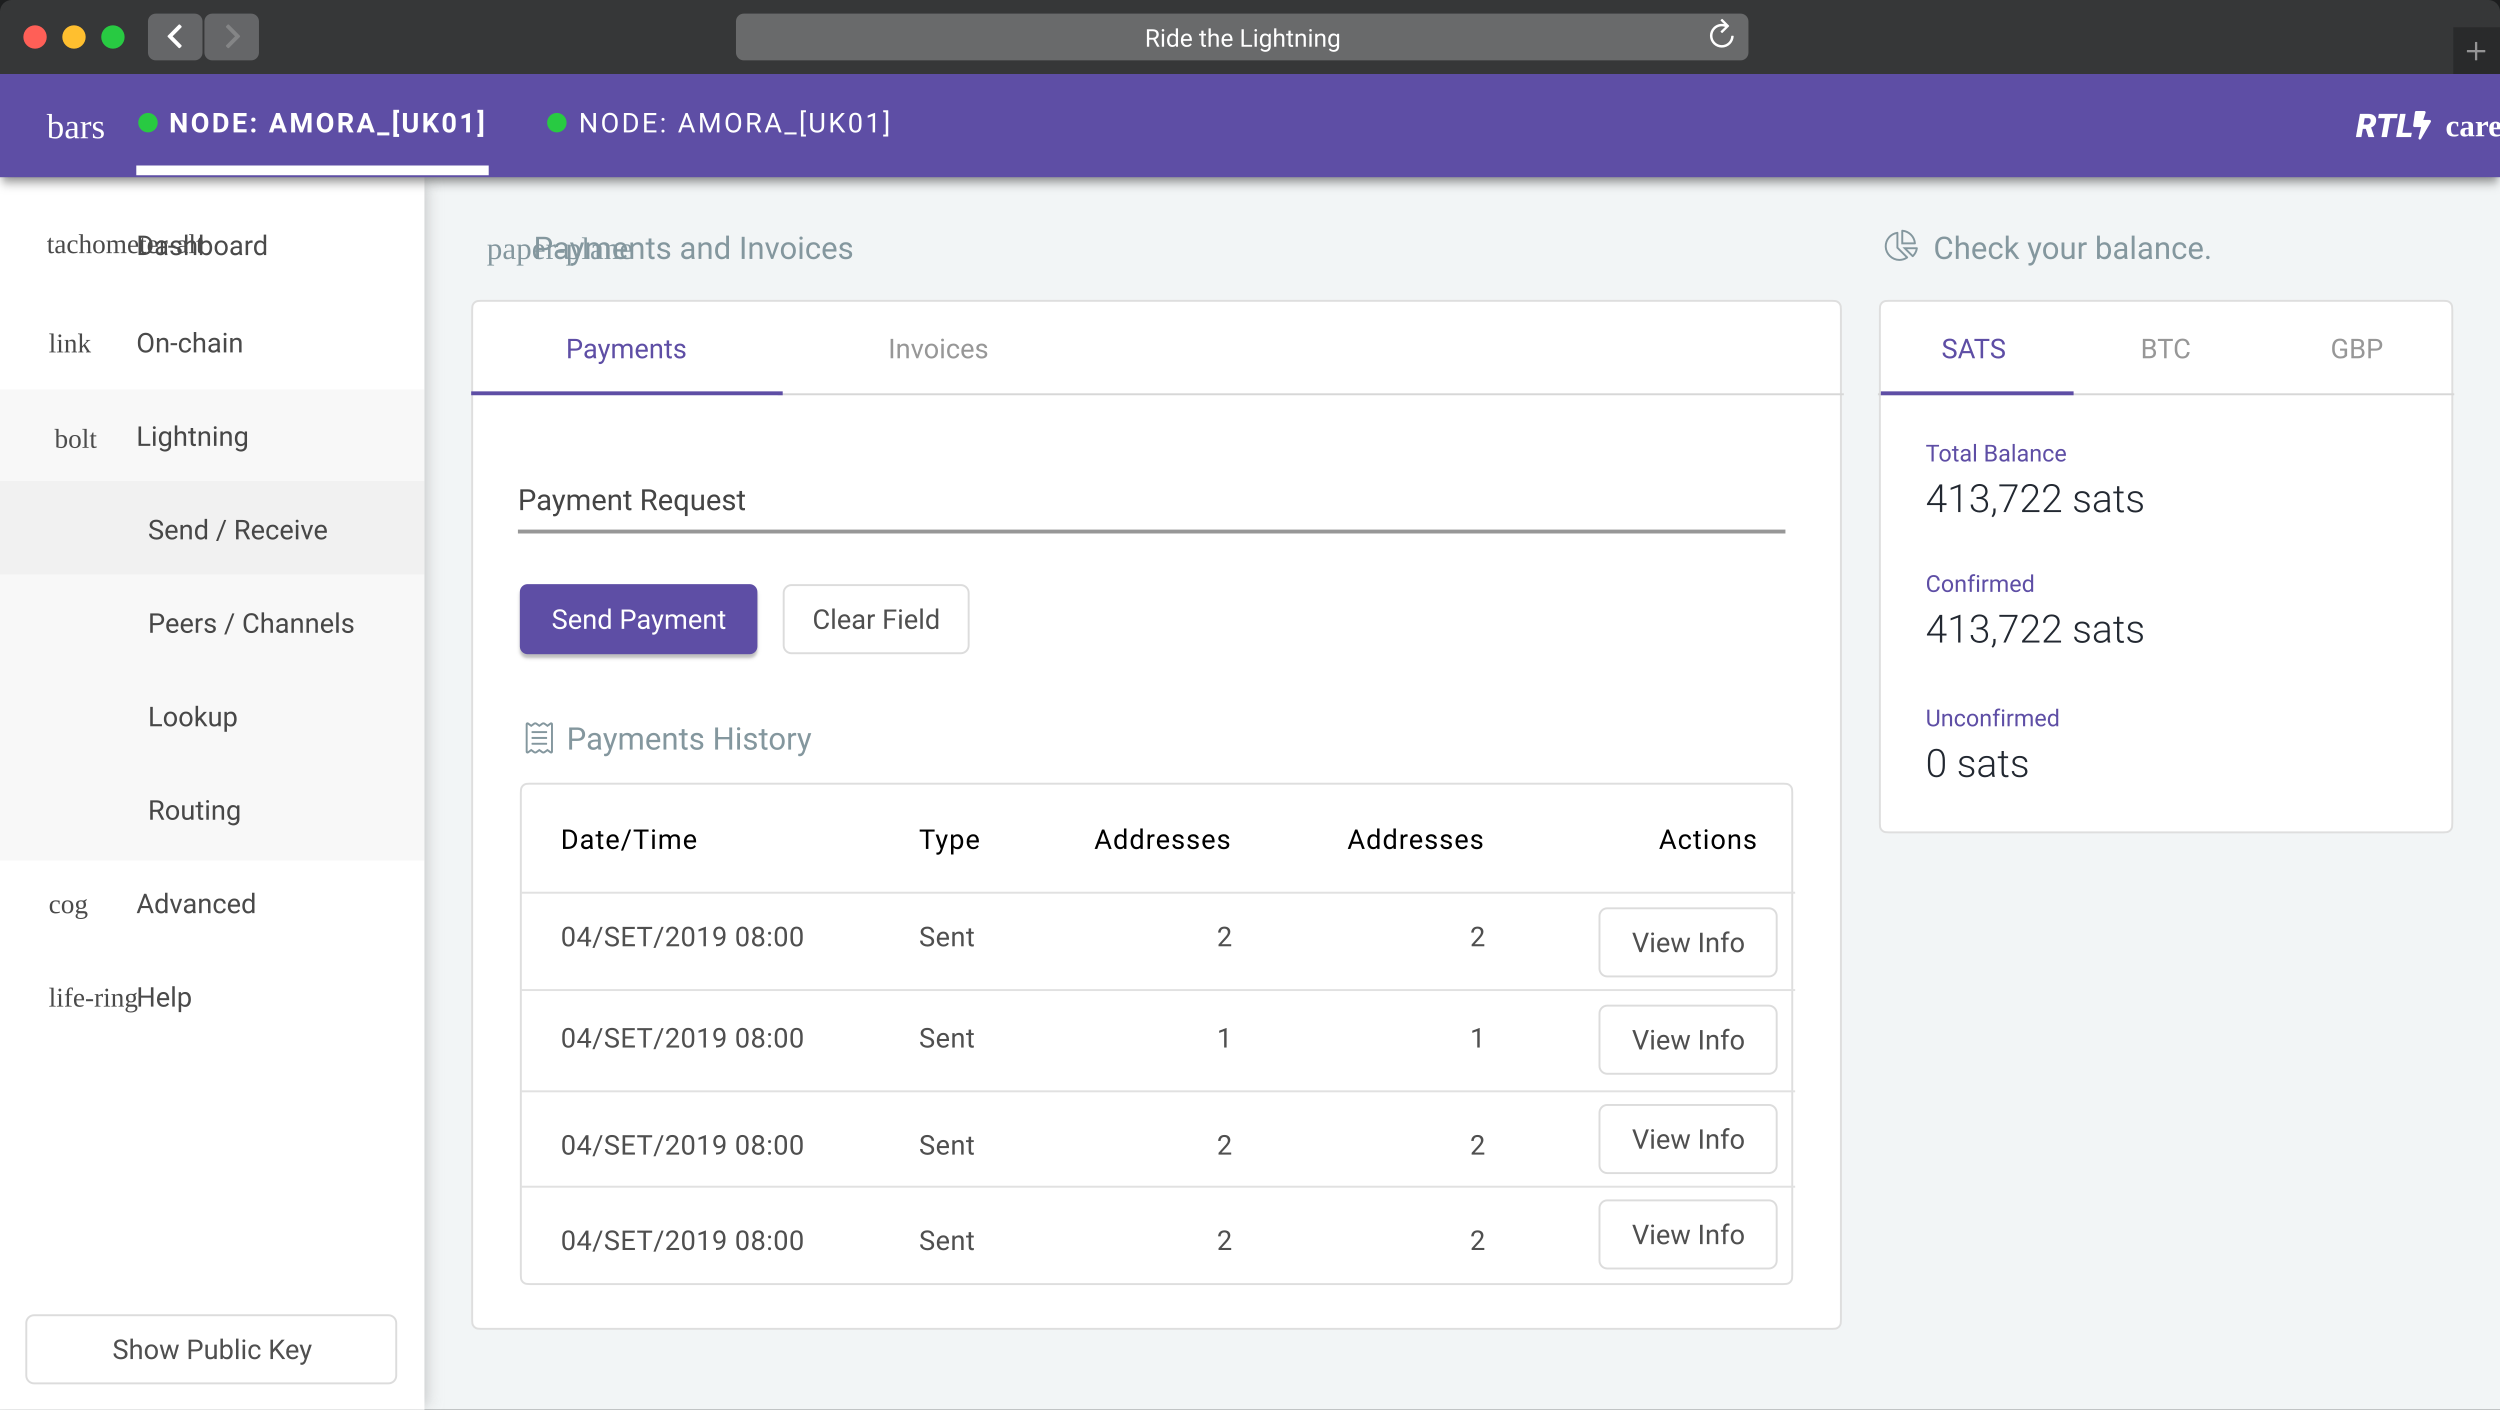
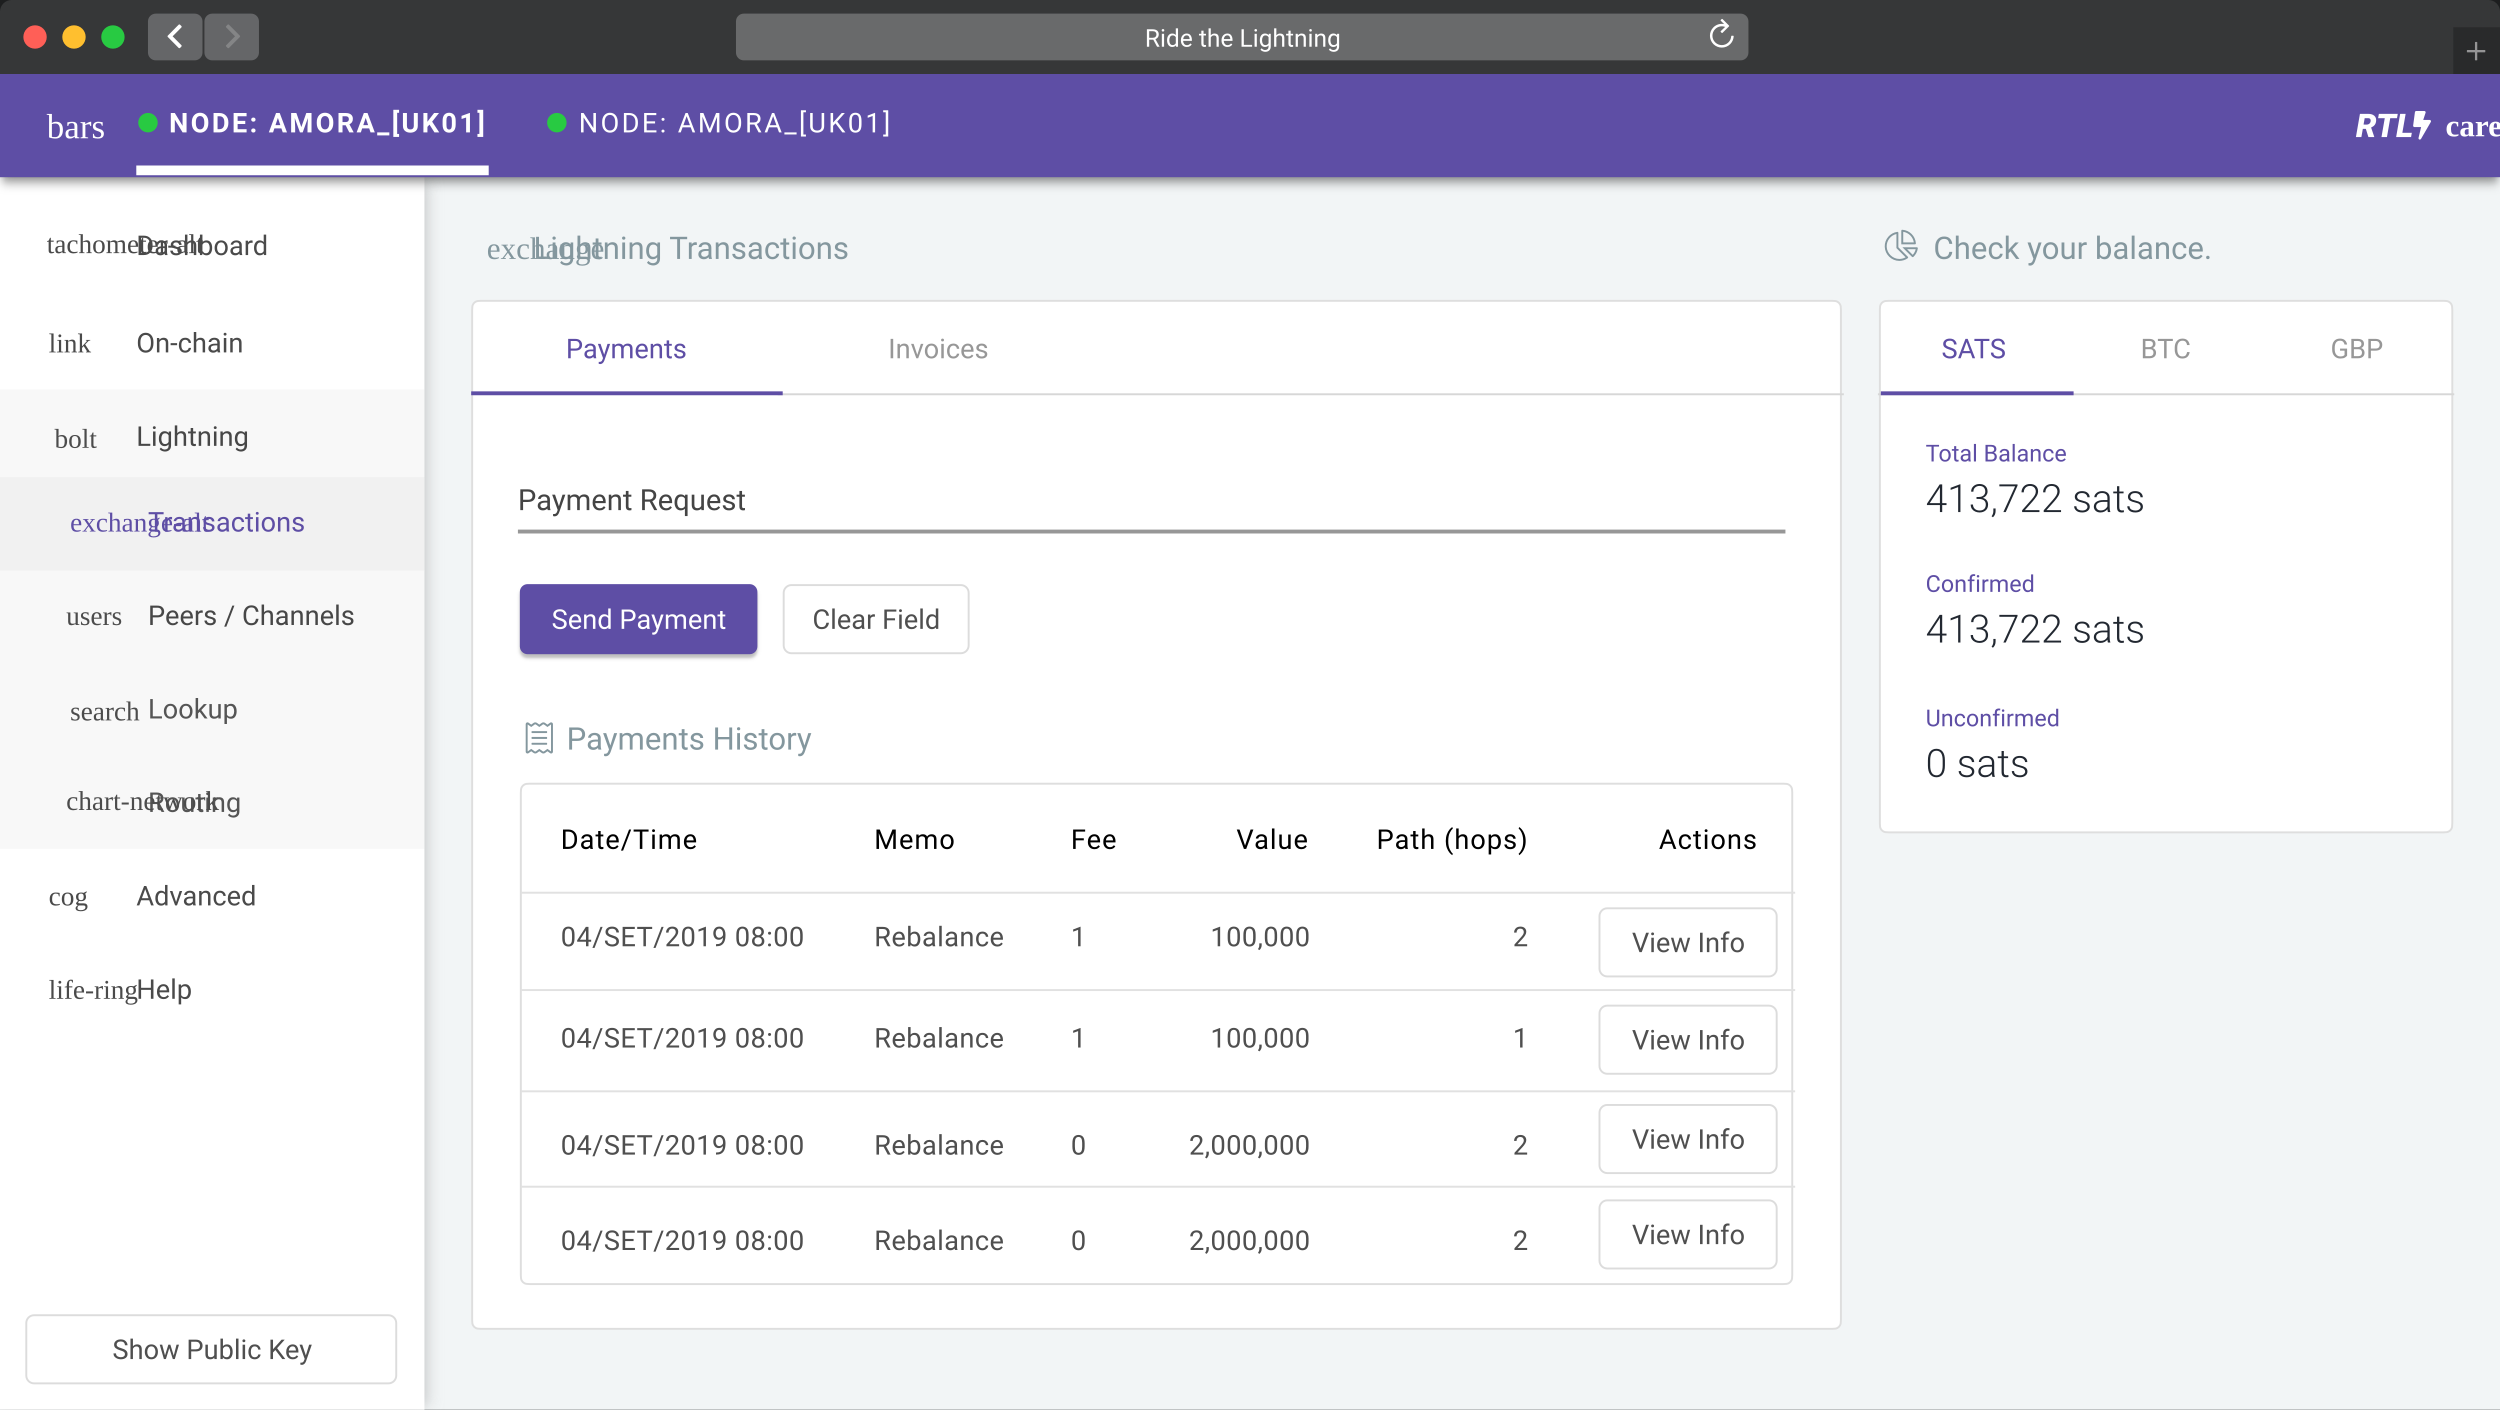
<svg xmlns="http://www.w3.org/2000/svg" xmlns:xlink="http://www.w3.org/1999/xlink" width="1284px" height="724px" viewBox="0 0 1284 724" version="1.1">
  <defs>
    <rect id="path-1" x="0" y="91" width="218" height="633" />
    <filter x="-6.7%" y="-2.0%" width="113.3%" height="104.6%" filterUnits="objectBoundingBox" id="filter-2">
      <feOffset dx="0" dy="2" in="SourceAlpha" result="shadowOffsetOuter1" />
      <feGaussianBlur stdDeviation="4.5" in="shadowOffsetOuter1" result="shadowBlurOuter1" />
      <feColorMatrix values="0 0 0 0 0.509   0 0 0 0 0.508   0 0 0 0 0.508  0 0 0 0.5 0" type="matrix" in="shadowBlurOuter1" />
    </filter>
    <rect id="path-3" x="0" y="38" width="1284" height="53" />
    <filter x="-0.8%" y="-15.1%" width="101.6%" height="137.7%" filterUnits="objectBoundingBox" id="filter-4">
      <feOffset dx="0" dy="2" in="SourceAlpha" result="shadowOffsetOuter1" />
      <feGaussianBlur stdDeviation="3" in="shadowOffsetOuter1" result="shadowBlurOuter1" />
      <feColorMatrix values="0 0 0 0 0   0 0 0 0 0   0 0 0 0 0  0 0 0 0.5 0" type="matrix" in="shadowBlurOuter1" />
    </filter>
    <rect id="path-5" x="0" y="0" width="122" height="36" rx="4" />
    <filter x="-3.3%" y="-5.6%" width="106.6%" height="122.2%" filterUnits="objectBoundingBox" id="filter-6">
      <feOffset dx="0" dy="2" in="SourceAlpha" result="shadowOffsetOuter1" />
      <feGaussianBlur stdDeviation="1" in="shadowOffsetOuter1" result="shadowBlurOuter1" />
      <feColorMatrix values="0 0 0 0 0   0 0 0 0 0   0 0 0 0 0  0 0 0 0.257 0" type="matrix" in="shadowBlurOuter1" />
    </filter>
  </defs>
  <g id="lightning_nav02_01_payments" stroke="none" stroke-width="1" fill="none" fill-rule="evenodd">
    <rect fill="#1D1E1F" x="0" y="0" width="1284" height="724" />
    <rect id="Background" fill="#F2F5F6" x="0" y="38" width="1284" height="686" />
    <g id="Rectangle">
      <use fill="black" fill-opacity="1" filter="url(#filter-2)" xlink:href="#path-1" />
      <use fill="#FFFFFF" fill-rule="evenodd" xlink:href="#path-1" />
    </g>
-     <g id="Group-5" transform="translate(0, 118)">
-       <rect id="Rectangle" fill="#D8D8D8" opacity="0" x="0" y="34" width="218" height="48" />
-       <text id="Dashboard" font-family="FontAwesome5Pro-Regular, Font Awesome 5 Pro" font-size="14" font-weight="normal" fill="#4A4A4A">
-         <tspan x="25" y="63">link</tspan>
-       </text>
-       <text id="On-chain" font-family="Roboto-Regular, Roboto" font-size="14" font-weight="normal" fill="#4A4A4A">
-         <tspan x="70" y="63">On-chain</tspan>
-       </text>
-       <g id="Group-3" transform="translate(0, 322)">
-         <rect id="Rectangle" fill="#D8D8D8" opacity="0" x="0" y="0" width="218" height="48" />
-         <text id="Dashboard" font-family="FontAwesome5Pro-Regular, Font Awesome 5 Pro" font-size="14" font-weight="normal" fill="#4A4A4A">
-           <tspan x="25" y="29">cog</tspan>
-         </text>
-         <text id="On-chain" font-family="Roboto-Regular, Roboto" font-size="14" font-weight="normal" fill="#4A4A4A">
-           <tspan x="70" y="29">Advanced</tspan>
-         </text>
-       </g>
-       <g id="Group-4" transform="translate(0, 82)" fill-opacity="0.114">
-         <rect id="Rectangle" fill="#C2C2C2" x="0" y="0" width="218" height="242" />
-         <rect id="Rectangle" fill="#BEBEBE" x="0" y="47" width="218" height="48" />
-       </g>
-       <g id="Group-3" transform="translate(0, 370)">
-         <rect id="Rectangle" fill="#D8D8D8" opacity="0" x="0" y="0" width="218" height="48" />
-         <text id="Dashboard" font-family="FontAwesome5Pro-Regular, Font Awesome 5 Pro" font-size="14" font-weight="normal" fill="#4A4A4A">
-           <tspan x="25" y="29">life-ring</tspan>
-         </text>
-         <text id="On-chain" font-family="Roboto-Regular, Roboto" font-size="14" font-weight="normal" fill="#4A4A4A">
-           <tspan x="70" y="29">Help</tspan>
-         </text>
-       </g>
-       <text id="On-chain-Copy" font-family="Roboto-Regular, Roboto" font-size="14" font-weight="normal" fill="#474747">
-         <tspan x="70" y="111">Lightning</tspan>
-       </text>
-       <text id="Dashboard" font-family="FontAwesome5Pro-Regular, Font Awesome 5 Pro" font-size="14" font-weight="normal" fill="#4C4C4C">
-         <tspan x="28" y="112">bolt</tspan>
-       </text>
-       <g id="Group-2" transform="translate(0, 130)">
-         <rect id="Rectangle" fill-opacity="0.114" fill="#5E4EA5" opacity="0" x="0" y="0" width="218" height="48" />
-         <text id="On-chain-Copy" font-family="Roboto-Medium, Roboto" font-size="14" font-weight="400" fill="#474747">
-           <tspan x="76" y="29">Send / Receive</tspan>
-         </text>
-       </g>
-       <g id="Group-2" transform="translate(0, 178)">
-         <rect id="Rectangle" fill-opacity="0.114" fill="#5E4EA5" opacity="0" x="0" y="0" width="218" height="48" />
-         <text id="On-chain-Copy" font-family="Roboto-Regular, Roboto" font-size="14" font-weight="normal" fill="#474747">
-           <tspan x="76" y="29">Peers / Channels</tspan>
-         </text>
-       </g>
-       <g id="Group-2" transform="translate(0, 226)">
-         <rect id="Rectangle" fill-opacity="0.114" fill="#5E4EA5" opacity="0" x="0" y="0" width="218" height="48" />
-         <text id="On-chain-Copy" font-family="Roboto-Regular, Roboto" font-size="14" font-weight="normal" fill="#474747">
-           <tspan x="76" y="29">Lookup</tspan>
-         </text>
-       </g>
-       <g id="Group-2" transform="translate(0, 274)">
-         <rect id="Rectangle" fill-opacity="0.114" fill="#5E4EA5" opacity="0" x="0" y="0" width="218" height="48" />
-         <text id="On-chain-Copy" font-family="Roboto-Regular, Roboto" font-size="14" font-weight="normal" fill="#474747">
-           <tspan x="76" y="29">Routing</tspan>
-         </text>
-       </g>
-       <text id="Dashboard" font-family="Roboto-Regular, Roboto" font-size="14" font-weight="normal" fill="#4A4A4A">
-         <tspan x="70" y="13">Dashboard</tspan>
-       </text>
-       <text id="Dashboard" font-family="FontAwesome5Pro-Regular, Font Awesome 5 Pro" font-size="14" font-weight="normal" fill="#4A4A4A">
-         <tspan x="24" y="12">tachometer-alt</tspan>
-       </text>
-     </g>
    <g id="Rectangle-13">
      <use fill="black" fill-opacity="1" filter="url(#filter-4)" xlink:href="#path-3" />
      <use fill="#5E4EA5" fill-rule="evenodd" xlink:href="#path-3" />
    </g>
    <g id="Browser">
      <path d="M0,6 C0,2.686 2.679,0 5.992,0 L1278.008,0 C1281.317,0 1284,2.687 1284,6 L1284,38 L0,38 L0,6 Z" id="Tab-BG---Right" fill="#363738" />
      <circle id="Dot---Red" fill="#FF5F57" cx="18" cy="19" r="6" />
      <circle id="Dot---Orange" fill="#FFBF2F" cx="38" cy="19" r="6" />
      <circle id="Dot---Green" fill="#28CA42" cx="58" cy="19" r="6" />
      <g id="Back" transform="translate(76, 7)">
        <rect id="Rectangle" fill="#656668" x="0" y="0" width="28" height="24" rx="4" />
        <path d="M10.161,11.325 L15.78,5.659 C15.96,5.479 16.251,5.479 16.431,5.659 L17.189,6.417 C17.369,6.597 17.369,6.888 17.189,7.068 L12.653,11.65 L17.189,16.232 C17.369,16.412 17.369,16.703 17.189,16.883 L16.431,17.641 C16.251,17.821 15.96,17.821 15.78,17.641 L10.161,11.975 C9.981,11.795 9.981,11.505 10.161,11.325 Z" id="a" fill="#FFFFFF" fill-rule="nonzero" />
      </g>
      <g id="Forward" transform="translate(105, 7)">
        <rect id="Rectangle" fill="#656668" x="0" y="0" width="28" height="24" rx="4" />
        <path d="M18.189,11.975 L12.57,17.641 C12.39,17.821 12.099,17.821 11.919,17.641 L11.161,16.883 C10.981,16.703 10.981,16.412 11.161,16.232 L15.697,11.65 L11.161,7.068 C10.981,6.888 10.981,6.597 11.161,6.417 L11.919,5.659 C12.099,5.479 12.39,5.479 12.57,5.659 L18.189,11.325 C18.369,11.505 18.369,11.795 18.189,11.975 Z" id="a" fill="#FFFFFF" fill-rule="nonzero" opacity="0.2" />
      </g>
      <g id="New-Tab" transform="translate(1260, 14)">
        <rect id="Rectangle" fill="#292A2B" x="0" y="0" width="24" height="24" />
        <path d="M16.253,11.684 C16.362,11.684 16.45,11.772 16.45,11.881 L16.45,12.669 C16.45,12.778 16.362,12.866 16.253,12.866 L12.316,12.866 L12.316,16.803 C12.316,16.912 12.228,17 12.119,17 L11.331,17 C11.222,17 11.134,16.912 11.134,16.803 L11.134,12.866 L7.197,12.866 C7.088,12.866 7,12.778 7,12.669 L7,11.881 C7,11.772 7.088,11.684 7.197,11.684 L11.134,11.684 L11.134,7.747 C11.134,7.638 11.222,7.55 11.331,7.55 L12.119,7.55 C12.228,7.55 12.316,7.638 12.316,7.747 L12.316,11.684 L16.253,11.684 Z" id="p" fill="#FFFFFF" fill-rule="nonzero" opacity="0.498" />
      </g>
      <g id="URL" transform="translate(378, 7)">
        <path d="M0,3.99 C0,1.786 1.781,5.31029755e-14 3.998,5.28693238e-14 L516.002,-1.1012102e-15 C518.21,-1.33393271e-15 520,1.784 520,3.99 L520,20.01 C520,22.214 518.219,24 516.002,24 L3.998,24 C1.79,24 0,22.216 0,20.01 L0,3.99 Z" id="URL-Bar" fill="#696A6B" />
        <path d="M512.305,5.172 C512.468,5.172 512.6,5.304 512.6,5.467 L512.6,10.192 C512.6,10.355 512.468,10.488 512.305,10.488 L507.58,10.488 C507.417,10.488 507.284,10.355 507.284,10.192 L507.284,9.51 C507.284,9.344 507.421,9.211 507.587,9.215 L510.697,9.289 C509.941,7.615 508.258,6.452 506.3,6.452 C503.634,6.452 501.477,8.609 501.477,11.275 C501.477,13.941 503.634,16.098 506.3,16.098 C507.533,16.098 508.657,15.637 509.51,14.877 C509.626,14.773 509.805,14.78 509.916,14.891 L510.401,15.376 C510.521,15.496 510.515,15.692 510.39,15.805 C509.307,16.783 507.873,17.378 506.3,17.378 C502.933,17.378 500.202,14.651 500.197,11.285 C500.192,7.928 502.924,5.182 506.28,5.172 C508.411,5.165 510.289,6.251 511.385,7.9 L511.327,5.474 C511.324,5.308 511.457,5.172 511.623,5.172 L512.305,5.172 Z" id="r" fill="#FFFFFF" fill-rule="nonzero" transform="translate(506.3984, 11.27499) rotate(-45) translate(-506.3984, -11.27499) " />
        <text id="Ride-the-Lightning" font-family="Roboto-Regular, Roboto" font-size="12.6" font-weight="normal" fill="#FFFFFF">
          <tspan x="210" y="17">Ride the Lightning</tspan>
        </text>
      </g>
    </g>
    <g id="Group-11" transform="translate(965, 118)">
      <g id="Group-20" transform="translate(3, 0)" fill="#84979E">
        <path d="M16.493,9 C16.792,9 17.037,9.262 16.995,9.558 C16.751,11.284 15.919,12.82 14.71,13.96 C14.618,14.047 14.499,14.089 14.38,14.089 C14.262,14.089 14.1,14.021 14.017,13.938 L9.078,9 L16.493,9 Z M14.371,12.879 C15.115,12.063 15.641,11.068 15.895,10 L11.492,10 L14.371,12.879 Z M7,9 L11.871,13.871 C12.085,14.085 12.069,14.448 11.822,14.623 C10.625,15.472 9.17,15.98 7.595,15.999 C7.564,16 7.535,16 7.504,16 C3.537,16 0.14,12.735 0.004,8.762 C-0.128,4.863 2.718,1.609 6.442,1.083 C6.464,1.08 6.487,1.078 6.508,1.078 C6.776,1.078 7,1.309 7,1.585 L7,9 Z M7.582,14.999 C8.695,14.986 9.77,14.69 10.725,14.139 L6,9.414 L6,2.182 C3.01,2.883 0.897,5.598 1.004,8.728 C1.119,12.128 4.096,15 7.504,15 L7.582,14.999 Z M15.999,6.975 C16.018,7.26 15.778,7.5 15.493,7.5 L8.5,7.5 L8.5,0.507 C8.5,0.233 8.722,3.33786011e-05 8.992,3.33786011e-05 C9.003,3.33786011e-05 9.014,0 9.025,0.001 C12.758,0.259 15.741,3.242 15.999,6.975 Z M9.5,6.5 L14.941,6.5 C14.509,3.711 12.289,1.491 9.5,1.059 L9.5,6.5 Z" id="c" fill-rule="nonzero" />
        <text id="Check-your-balance." font-family="Roboto-Regular, Roboto" font-size="16" font-weight="normal">
          <tspan x="25" y="15">Check your balance.</tspan>
        </text>
      </g>
      <g id="Group-18" transform="translate(0, 36)">
        <path d="M5.128,0.5 C3.578,0.5 2.941,0.623 2.282,0.975 C1.717,1.277 1.277,1.717 0.975,2.282 C0.623,2.941 0.5,3.578 0.5,5.128 L0.5,268.872 C0.5,270.422 0.623,271.059 0.975,271.718 C1.277,272.283 1.717,272.723 2.282,273.025 C2.941,273.377 3.578,273.5 5.128,273.5 L289.872,273.5 C291.422,273.5 292.059,273.377 292.718,273.025 C293.283,272.723 293.723,272.283 294.025,271.718 C294.377,271.059 294.5,270.422 294.5,268.872 L294.5,5.128 C294.5,3.578 294.377,2.941 294.025,2.282 C293.723,1.717 293.283,1.277 292.718,0.975 C292.059,0.623 291.422,0.5 289.872,0.5 L5.128,0.5 Z" id="Rectangle" stroke="#DEDEDE" fill="#FFFFFF" />
        <path d="M0,48.5 L295,48.5" id="Line" stroke="#D7D7D7" stroke-linecap="square" />
        <rect id="Rectangle" fill="#5E4EA5" x="1" y="47" width="99" height="2" />
        <rect id="Rectangle" fill="#59316B" opacity="0" x="98" y="47" width="99" height="2" />
        <rect id="Rectangle" fill="#59316B" opacity="0" x="196" y="47" width="99" height="2" />
        <text id="SATS" font-family="Roboto-Medium, Roboto" font-size="14" font-weight="400" fill="#5E4EA5">
          <tspan x="32.144" y="30">SATS</tspan>
        </text>
        <text id="BTC" font-family="Roboto-Regular, Roboto" font-size="14" font-weight="normal" fill="#979797">
          <tspan x="134.409" y="30">BTC</tspan>
        </text>
        <text id="GBP" font-family="Roboto-Regular, Roboto" font-size="14" font-weight="normal" fill="#979797">
          <tspan x="231.958" y="30">GBP</tspan>
        </text>
        <text id="Total-Balance" font-family="Roboto-Medium, Roboto" font-size="12" font-weight="400" fill="#5E4EA5">
          <tspan x="24" y="83">Total Balance</tspan>
        </text>
        <text id="413,722-sats" font-family="Roboto-Light, Roboto" font-size="20" font-weight="300" fill="#222831">
          <tspan x="24" y="109">413,722 sats</tspan>
        </text>
        <text id="Confirmed" font-family="Roboto-Medium, Roboto" font-size="12" font-weight="400" fill="#5E4EA5">
          <tspan x="24" y="150">Confirmed</tspan>
        </text>
        <text id="413,722-sats" font-family="Roboto-Light, Roboto" font-size="20" font-weight="300" fill="#222831">
          <tspan x="24" y="176">413,722 sats</tspan>
        </text>
        <text id="Unconfirmed" font-family="Roboto-Medium, Roboto" font-size="12" font-weight="400" fill="#5E4EA5">
          <tspan x="24" y="219">Unconfirmed</tspan>
        </text>
        <text id="0-sats" font-family="Roboto-Light, Roboto" font-size="20" font-weight="300" fill="#222831">
          <tspan x="24" y="245">0 sats</tspan>
        </text>
      </g>
    </g>
    <text id="Dashboard" font-family="FontAwesome5Pro-Regular, Font Awesome 5 Pro" font-size="18" font-weight="normal" fill="#FFFFFF">
      <tspan x="24" y="71">bars</tspan>
    </text>
    <g id="RTL-Logo" transform="translate(1210, 56)" fill="#FFFFFF">
      <path d="M5.102,10.196 L3.544,10.196 L2.805,14.412 L0,14.412 L2.067,2.469 L6.284,2.477 C7.634,2.477 8.675,2.793 9.405,3.424 C10.135,4.056 10.462,4.919 10.385,6.012 C10.325,6.877 10.076,7.592 9.639,8.158 C9.201,8.724 8.589,9.171 7.801,9.499 L9.409,14.273 L9.409,14.412 L6.415,14.412 L5.102,10.196 Z M3.921,7.973 L5.562,7.989 C6.01,7.989 6.4,7.88 6.731,7.661 C7.062,7.443 7.298,7.143 7.44,6.763 C7.582,6.383 7.623,6.015 7.563,5.66 C7.454,5.053 7.066,4.733 6.398,4.7 L4.495,4.692 L3.921,7.973 Z M21.098,4.692 L17.62,4.692 L15.939,14.412 L13.125,14.412 L14.815,4.692 L11.394,4.692 L11.788,2.469 L21.484,2.469 L21.098,4.692 Z M23.846,12.198 L28.711,12.198 L28.325,14.412 L20.655,14.412 L22.723,2.469 L25.536,2.469 L23.846,12.198 Z" id="RTL-Copy" fill-rule="nonzero" />
      <path d="M37.882,5.594 C38.413,5.594 38.743,6.171 38.476,6.627 L33.423,15.355 C33.297,15.574 33.067,15.7 32.826,15.7 C32.387,15.7 32.054,15.289 32.157,14.853 L33.481,9.269 L30.073,9.269 C29.656,9.269 29.335,8.901 29.389,8.488 L30.308,1.597 C30.354,1.256 30.647,1 30.991,1 L35.126,1 C35.577,1 35.907,1.431 35.792,1.867 L34.569,5.594 L37.882,5.594 Z" id="b-copy" fill-rule="nonzero" />
      <text id="caret-down-copy" font-family="FontAwesome5Pro-Solid, Font Awesome 5 Pro" font-size="16" font-weight="700">
        <tspan x="46" y="14">caret-down</tspan>
      </text>
    </g>
    <g id="Group-10" transform="translate(70, 55)">
      <g id="Group-9">
        <g id="Group-6" transform="translate(1, 0)">
          <g id="Group-3">
            <circle id="Oval" fill="#28CA42" cx="5" cy="8" r="5" />
            <text id="NODE:-AMORA_[UK01]" font-family="Roboto-Bold, Roboto" font-size="14" font-weight="bold" letter-spacing="1.2" fill="#FFFFFF">
              <tspan x="15.832" y="13">NODE: AMORA_[UK01]</tspan>
            </text>
          </g>
        </g>
        <rect id="Rectangle" fill="#FFFFFF" x="0" y="30" width="181" height="5" />
      </g>
      <g id="Group-6" transform="translate(211, 0)">
        <g id="Group-3">
          <circle id="Oval" fill="#28CA42" cx="5" cy="8" r="5" />
          <text id="NODE:-AMORA_[UK01]" font-family="Roboto-Medium, Roboto" font-size="14" font-weight="400" letter-spacing="1.2" fill="#FFFFFF">
            <tspan x="16.256" y="13">NODE: AMORA_[UK01]</tspan>
          </text>
        </g>
      </g>
    </g>
    <g id="Group-5" transform="translate(13, 675)">
      <rect id="Rectangle-Copy-7" stroke="#DCDCDC" fill="#FFFFFF" x="0.5" y="0.5" width="190" height="35" rx="4" />
      <text id="Show-Public-Key" font-family="Roboto-Medium, Roboto" font-size="14" font-weight="400" fill="#4F4F4F">
        <tspan x="44.728" y="23">Show Public Key</tspan>
      </text>
    </g>
    <g id="Group-16" transform="translate(250, 118)" fill="#84979E" font-size="16">
-       <text id="Payments-and-Invoice" font-family="Roboto-Regular, Roboto" font-weight="normal">
-         <tspan x="24" y="15">Payments and Invoices</tspan>
-       </text>
-       <text id="paper-plane" font-family="FontAwesome5Pro-Light, Font Awesome 5 Pro" font-weight="300">
-         <tspan x="0" y="15">paper-plane</tspan>
+       <text id="Lightning-Transactio" font-family="Roboto-Regular, Roboto" font-weight="normal">
+         <tspan x="24" y="15">Lightning Transactions</tspan>
+       </text>
+       <text id="exchange" font-family="FontAwesome5Pro-Light, Font Awesome 5 Pro" font-weight="300">
+         <tspan x="0" y="15">exchange</tspan>
      </text>
    </g>
    <path d="M247.128,154.5 C245.578,154.5 244.941,154.623 244.282,154.975 C243.717,155.277 243.277,155.717 242.975,156.282 C242.623,156.941 242.5,157.578 242.5,159.128 L242.5,677.872 C242.5,679.422 242.623,680.059 242.975,680.718 C243.277,681.283 243.717,681.723 244.282,682.025 C244.941,682.377 245.578,682.5 247.128,682.5 L940.872,682.5 C942.422,682.5 943.059,682.377 943.718,682.025 C944.283,681.723 944.723,681.283 945.025,680.718 C945.377,680.059 945.5,679.422 945.5,677.872 L945.5,159.128 C945.5,157.578 945.377,156.941 945.025,156.282 C944.723,155.717 944.283,155.277 943.718,154.975 C943.059,154.623 942.422,154.5 940.872,154.5 L247.128,154.5 Z" id="Rectangle" stroke="#DEDEDE" fill="#FFFFFF" />
    <path d="M400,202.5 L946.5,202.5" id="Line" stroke="#D7D7D7" stroke-linecap="square" />
    <rect id="Rectangle" fill="#5E4EA5" x="242" y="201" width="160" height="2" />
    <rect id="Rectangle" fill="#59316B" opacity="0" x="402" y="201" width="160" height="2" />
    <rect id="Rectangle" fill="#59316B" opacity="0" x="562" y="201" width="160" height="2" />
    <text id="Payments" font-family="Roboto-Medium, Roboto" font-size="14" font-weight="400" fill="#5E4EA5">
      <tspan x="290.65" y="184">Payments</tspan>
    </text>
    <text id="Invoices" font-family="Roboto-Regular, Roboto" font-size="14" font-weight="normal" fill="#979797">
      <tspan x="456.17" y="184">Invoices</tspan>
    </text>
    <g id="Group-13" transform="translate(266, 226)">
      <g id="Group-7" transform="translate(0, 22)">
        <text id="Payment-Request" font-family="Roboto-Regular, Roboto" font-size="15" font-weight="normal" fill="#444444">
          <tspan x="1.42108547e-13" y="14">Payment Request</tspan>
        </text>
        <rect id="Rectangle" stroke="#979797" fill="#D8D8D8" x="0.5" y="24.5" width="650" height="1" />
      </g>
      <text id="Amount" opacity="0" font-family="Roboto-Regular, Roboto" font-size="12" font-weight="normal" fill="#5E4EA5">
        <tspan x="0" y="11">Amount</tspan>
      </text>
    </g>
    <g id="Group-8" transform="translate(267, 300)">
      <g id="Rectangle-Copy-7">
        <use fill="black" fill-opacity="1" filter="url(#filter-6)" xlink:href="#path-5" />
        <use fill="#5E4EA5" fill-rule="evenodd" xlink:href="#path-5" />
      </g>
      <text id="Send-Payment" font-family="Roboto-Medium, Roboto" font-size="14" font-weight="400" fill="#FFFFFF">
        <tspan x="16.284" y="23">Send Payment</tspan>
      </text>
    </g>
    <g id="Group-5" transform="translate(402, 300)">
      <rect id="Rectangle-Copy-7" stroke="#DCDCDC" fill="#FFFFFF" x="0.5" y="0.5" width="95" height="35" rx="4" />
      <text id="Clear-Field" font-family="Roboto-Medium, Roboto" font-size="14" font-weight="400" fill="#4F4F4F">
        <tspan x="15.267" y="23">Clear Field</tspan>
      </text>
    </g>
-     <path d="M272.128,402.5 C270.578,402.5 269.941,402.623 269.282,402.975 C268.717,403.277 268.277,403.717 267.975,404.282 C267.623,404.941 267.5,405.578 267.5,407.128 L267.5,654.872 C267.5,656.422 267.623,657.059 267.975,657.718 C268.277,658.283 268.717,658.723 269.282,659.025 C269.941,659.377 270.578,659.5 272.128,659.5 L915.872,659.5 C917.422,659.5 918.059,659.377 918.718,659.025 C919.283,658.723 919.723,658.283 920.025,657.718 C920.377,657.059 920.5,656.422 920.5,654.872 L920.5,407.128 C920.5,405.578 920.377,404.941 920.025,404.282 C919.723,403.717 919.283,403.277 918.718,402.975 C918.059,402.623 917.422,402.5 915.872,402.5 L272.128,402.5 Z" id="Rectangle" stroke="#DEDEDE" fill="#FFFFFF" />
-     <path d="M268,458.5 L921.5,458.5" id="Line-2" stroke="#E1E1E1" stroke-linecap="square" />
-     <path d="M268,508.5 L921.5,508.5" id="Line-2" stroke="#E1E1E1" stroke-linecap="square" />
-     <path d="M268,560.5 L921.5,560.5" id="Line-2" stroke="#E1E1E1" stroke-linecap="square" />
-     <g id="Group-10" transform="translate(288, 423)" font-size="14">
-       <text id="Date/Time" font-family="Roboto-Medium, Roboto" font-weight="400" letter-spacing="0.5" fill="#000000">
-         <tspan x="0" y="13">Date/Time</tspan>
-       </text>
-       <text id="04/SET/2019-08:00" font-family="Roboto-Regular, Roboto" font-weight="normal" letter-spacing="0.2" fill="#4F4F4F">
-         <tspan x="0" y="63">04/SET/2019 08:00</tspan>
-       </text>
-       <text id="04/SET/2019-08:00" font-family="Roboto-Regular, Roboto" font-weight="normal" letter-spacing="0.2" fill="#4F4F4F">
-         <tspan x="0" y="115">04/SET/2019 08:00</tspan>
-       </text>
-       <text id="04/SET/2019-08:00" font-family="Roboto-Regular, Roboto" font-weight="normal" letter-spacing="0.2" fill="#4F4F4F">
-         <tspan x="0" y="170">04/SET/2019 08:00</tspan>
-       </text>
-       <text id="04/SET/2019-08:00" font-family="Roboto-Regular, Roboto" font-weight="normal" letter-spacing="0.2" fill="#4F4F4F">
-         <tspan x="0" y="219">04/SET/2019 08:00</tspan>
-       </text>
-     </g>
-     <g id="Group-9" transform="translate(562, 423)" font-size="14">
-       <text id="Addresses" font-family="Roboto-Medium, Roboto" font-weight="400" letter-spacing="0.5" fill="#000000">
-         <tspan x="0" y="13">Addresses</tspan>
-       </text>
-       <text id="2" font-family="Roboto-Regular, Roboto" font-weight="normal" letter-spacing="0.2" fill="#4F4F4F">
-         <tspan x="63" y="63">2</tspan>
-       </text>
-       <text id="1" font-family="Roboto-Regular, Roboto" font-weight="normal" letter-spacing="0.2" fill="#4F4F4F">
-         <tspan x="63" y="115">1</tspan>
-       </text>
-       <text id="2" font-family="Roboto-Regular, Roboto" font-weight="normal" letter-spacing="0.2" fill="#4F4F4F">
-         <tspan x="63" y="170">2</tspan>
-       </text>
-       <text id="2" font-family="Roboto-Regular, Roboto" font-weight="normal" letter-spacing="0.2" fill="#4F4F4F">
-         <tspan x="63" y="219">2</tspan>
-       </text>
-     </g>
-     <g id="Group-9" transform="translate(692, 423)" font-size="14">
-       <text id="Addresses" font-family="Roboto-Medium, Roboto" font-weight="400" letter-spacing="0.5" fill="#000000">
-         <tspan x="0" y="13">Addresses</tspan>
-       </text>
-       <text id="2" font-family="Roboto-Regular, Roboto" font-weight="normal" letter-spacing="0.2" fill="#4F4F4F">
-         <tspan x="63" y="63">2</tspan>
-       </text>
-       <text id="1" font-family="Roboto-Regular, Roboto" font-weight="normal" letter-spacing="0.2" fill="#4F4F4F">
-         <tspan x="63" y="115">1</tspan>
-       </text>
-       <text id="2" font-family="Roboto-Regular, Roboto" font-weight="normal" letter-spacing="0.2" fill="#4F4F4F">
-         <tspan x="63" y="170">2</tspan>
-       </text>
-       <text id="2" font-family="Roboto-Regular, Roboto" font-weight="normal" letter-spacing="0.2" fill="#4F4F4F">
-         <tspan x="63" y="219">2</tspan>
-       </text>
-     </g>
-     <g id="Group-11" transform="translate(472, 423)" font-size="14">
-       <text id="Type" font-family="Roboto-Medium, Roboto" font-weight="400" letter-spacing="0.5" fill="#000000">
-         <tspan x="0" y="13">Type</tspan>
-       </text>
-       <text id="Sent" font-family="Roboto-Regular, Roboto" font-weight="normal" letter-spacing="0.2" fill="#4F4F4F">
-         <tspan x="0" y="63">Sent</tspan>
-       </text>
-       <text id="Sent" font-family="Roboto-Regular, Roboto" font-weight="normal" letter-spacing="0.2" fill="#4F4F4F">
-         <tspan x="0" y="115">Sent</tspan>
-       </text>
-       <text id="Sent" font-family="Roboto-Regular, Roboto" font-weight="normal" letter-spacing="0.2" fill="#4F4F4F">
-         <tspan x="0" y="170">Sent</tspan>
-       </text>
-       <text id="Sent" font-family="Roboto-Regular, Roboto" font-weight="normal" letter-spacing="0.2" fill="#4F4F4F">
-         <tspan x="0" y="219">Sent</tspan>
-       </text>
-     </g>
-     <g id="Group-12" transform="translate(821, 423)">
-       <text id="Actions" font-family="Roboto-Medium, Roboto" font-size="14" font-weight="400" letter-spacing="0.5" fill="#000000">
-         <tspan x="31" y="13">Actions</tspan>
-       </text>
-       <g id="Group-25" transform="translate(0, 43)">
-         <g id="Group-5" fill="#FFFFFF" stroke="#DCDCDC">
-           <rect id="Rectangle-Copy-7" x="0.5" y="0.5" width="91" height="35" rx="4" />
-         </g>
-         <text id="View-Info" font-family="Roboto-Medium, Roboto" font-size="14" font-weight="400" fill="#4F4F4F">
-           <tspan x="17.146" y="23">View Info</tspan>
-         </text>
-       </g>
-       <g id="Group-25" transform="translate(0, 93)">
-         <g id="Group-5" fill="#FFFFFF" stroke="#DCDCDC">
-           <rect id="Rectangle-Copy-7" x="0.5" y="0.5" width="91" height="35" rx="4" />
-         </g>
-         <text id="View-Info" font-family="Roboto-Medium, Roboto" font-size="14" font-weight="400" fill="#4F4F4F">
-           <tspan x="17.146" y="23">View Info</tspan>
-         </text>
-       </g>
-       <g id="Group-25" transform="translate(0, 144)">
-         <g id="Group-5" fill="#FFFFFF" stroke="#DCDCDC">
-           <rect id="Rectangle-Copy-7" x="0.5" y="0.5" width="91" height="35" rx="4" />
-         </g>
-         <text id="View-Info" font-family="Roboto-Medium, Roboto" font-size="14" font-weight="400" fill="#4F4F4F">
-           <tspan x="17.146" y="23">View Info</tspan>
-         </text>
-       </g>
-       <g id="Group-25" transform="translate(0, 193)">
-         <g id="Group-5" fill="#FFFFFF" stroke="#DCDCDC">
-           <rect id="Rectangle-Copy-7" x="0.5" y="0.5" width="91" height="35" rx="4" />
-         </g>
-         <text id="View-Info" font-family="Roboto-Medium, Roboto" font-size="14" font-weight="400" fill="#4F4F4F">
-           <tspan x="17.146" y="23">View Info</tspan>
-         </text>
-       </g>
-     </g>
-     <path d="M268,609.5 L921.5,609.5" id="Line-2" stroke="#E1E1E1" stroke-linecap="square" />
+     <g id="Group-24" transform="translate(267, 402)">
+       <g id="Group-22">
+         <path d="M5.128,0.5 C3.578,0.5 2.941,0.623 2.282,0.975 C1.717,1.277 1.277,1.717 0.975,2.282 C0.623,2.941 0.5,3.578 0.5,5.128 L0.5,252.872 C0.5,254.422 0.623,255.059 0.975,255.718 C1.277,256.283 1.717,256.723 2.282,257.025 C2.941,257.377 3.578,257.5 5.128,257.5 L648.872,257.5 C650.422,257.5 651.059,257.377 651.718,257.025 C652.283,256.723 652.723,256.283 653.025,255.718 C653.377,255.059 653.5,254.422 653.5,252.872 L653.5,5.128 C653.5,3.578 653.377,2.941 653.025,2.282 C652.723,1.717 652.283,1.277 651.718,0.975 C651.059,0.623 650.422,0.5 648.872,0.5 L5.128,0.5 Z" id="Rectangle" stroke="#DEDEDE" fill="#FFFFFF" />
+         <g id="Group-10" transform="translate(21, 21)" font-size="14">
+           <text id="Date/Time" font-family="Roboto-Medium, Roboto" font-weight="400" letter-spacing="0.5" fill="#000000">
+             <tspan x="0" y="13">Date/Time</tspan>
+           </text>
+           <text id="04/SET/2019-08:00" font-family="Roboto-Regular, Roboto" font-weight="normal" letter-spacing="0.2" fill="#4F4F4F">
+             <tspan x="0" y="63">04/SET/2019 08:00</tspan>
+           </text>
+           <text id="04/SET/2019-08:00" font-family="Roboto-Regular, Roboto" font-weight="normal" letter-spacing="0.2" fill="#4F4F4F">
+             <tspan x="0" y="115">04/SET/2019 08:00</tspan>
+           </text>
+           <text id="04/SET/2019-08:00" font-family="Roboto-Regular, Roboto" font-weight="normal" letter-spacing="0.2" fill="#4F4F4F">
+             <tspan x="0" y="170">04/SET/2019 08:00</tspan>
+           </text>
+           <text id="04/SET/2019-08:00" font-family="Roboto-Regular, Roboto" font-weight="normal" letter-spacing="0.2" fill="#4F4F4F">
+             <tspan x="0" y="219">04/SET/2019 08:00</tspan>
+           </text>
+         </g>
+         <g id="Group-15" transform="translate(343, 21)" font-size="14">
+           <text id="Value" font-family="Roboto-Medium, Roboto" font-weight="400" letter-spacing="0.5" fill="#000000">
+             <tspan x="25" y="13">Value</tspan>
+           </text>
+           <text id="100,000" font-family="Roboto-Regular, Roboto" font-weight="normal" letter-spacing="0.2" fill="#4F4F4F">
+             <tspan x="11.684" y="63">100,000</tspan>
+           </text>
+           <text id="100,000" font-family="Roboto-Regular, Roboto" font-weight="normal" letter-spacing="0.2" fill="#4F4F4F">
+             <tspan x="11.684" y="115">100,000</tspan>
+           </text>
+           <text id="2,000,000" font-family="Roboto-Regular, Roboto" font-weight="normal" letter-spacing="0.2" fill="#4F4F4F">
+             <tspan x="0.675" y="170">2,000,000</tspan>
+           </text>
+           <text id="2,000,000" font-family="Roboto-Regular, Roboto" font-weight="normal" letter-spacing="0.2" fill="#4F4F4F">
+             <tspan x="0.675" y="219">2,000,000</tspan>
+           </text>
+         </g>
+         <g id="Group-21" transform="translate(440, 21)" font-size="14">
+           <text id="Path-(hops)" font-family="Roboto-Medium, Roboto" font-weight="400" letter-spacing="0.5" fill="#000000">
+             <tspan x="0" y="13">Path (hops)</tspan>
+           </text>
+           <text id="2" font-family="Roboto-Regular, Roboto" font-weight="normal" letter-spacing="0.2" fill="#4F4F4F">
+             <tspan x="70" y="63">2</tspan>
+           </text>
+           <text id="1" font-family="Roboto-Regular, Roboto" font-weight="normal" letter-spacing="0.2" fill="#4F4F4F">
+             <tspan x="70" y="115">1</tspan>
+           </text>
+           <text id="2" font-family="Roboto-Regular, Roboto" font-weight="normal" letter-spacing="0.2" fill="#4F4F4F">
+             <tspan x="70" y="170">2</tspan>
+           </text>
+           <text id="2" font-family="Roboto-Regular, Roboto" font-weight="normal" letter-spacing="0.2" fill="#4F4F4F">
+             <tspan x="70" y="219">2</tspan>
+           </text>
+         </g>
+         <g id="Group-19" transform="translate(283, 21)" font-size="14">
+           <text id="Fee" font-family="Roboto-Medium, Roboto" font-weight="400" letter-spacing="0.5" fill="#000000">
+             <tspan x="0" y="13">Fee</tspan>
+           </text>
+           <text id="1" font-family="Roboto-Regular, Roboto" font-weight="normal" letter-spacing="0.2" fill="#4F4F4F">
+             <tspan x="0" y="63">1</tspan>
+           </text>
+           <text id="1" font-family="Roboto-Regular, Roboto" font-weight="normal" letter-spacing="0.2" fill="#4F4F4F">
+             <tspan x="0" y="115">1</tspan>
+           </text>
+           <text id="0" font-family="Roboto-Regular, Roboto" font-weight="normal" letter-spacing="0.2" fill="#4F4F4F">
+             <tspan x="0" y="170">0</tspan>
+           </text>
+           <text id="0" font-family="Roboto-Regular, Roboto" font-weight="normal" letter-spacing="0.2" fill="#4F4F4F">
+             <tspan x="0" y="219">0</tspan>
+           </text>
+         </g>
+         <g id="Group-19" transform="translate(182, 21)" font-size="14">
+           <text id="Memo" font-family="Roboto-Medium, Roboto" font-weight="400" letter-spacing="0.5" fill="#000000">
+             <tspan x="0" y="13">Memo</tspan>
+           </text>
+           <text id="Rebalance" font-family="Roboto-Regular, Roboto" font-weight="normal" letter-spacing="0.2" fill="#4F4F4F">
+             <tspan x="0" y="63">Rebalance</tspan>
+           </text>
+           <text id="Rebalance" font-family="Roboto-Regular, Roboto" font-weight="normal" letter-spacing="0.2" fill="#4F4F4F">
+             <tspan x="0" y="115">Rebalance</tspan>
+           </text>
+           <text id="Rebalance" font-family="Roboto-Regular, Roboto" font-weight="normal" letter-spacing="0.2" fill="#4F4F4F">
+             <tspan x="0" y="170">Rebalance</tspan>
+           </text>
+           <text id="Rebalance" font-family="Roboto-Regular, Roboto" font-weight="normal" letter-spacing="0.2" fill="#4F4F4F">
+             <tspan x="0" y="219">Rebalance</tspan>
+           </text>
+         </g>
+         <g id="Group-12" transform="translate(554, 21)">
+           <text id="Actions" font-family="Roboto-Medium, Roboto" font-size="14" font-weight="400" letter-spacing="0.5" fill="#000000">
+             <tspan x="31" y="13">Actions</tspan>
+           </text>
+           <g id="Group-25" transform="translate(0, 43)">
+             <g id="Group-5" fill="#FFFFFF" stroke="#DCDCDC">
+               <rect id="Rectangle-Copy-7" x="0.5" y="0.5" width="91" height="35" rx="4" />
+             </g>
+             <text id="View-Info" font-family="Roboto-Medium, Roboto" font-size="14" font-weight="400" fill="#4F4F4F">
+               <tspan x="17.146" y="23">View Info</tspan>
+             </text>
+           </g>
+           <g id="Group-25" transform="translate(0, 93)">
+             <g id="Group-5" fill="#FFFFFF" stroke="#DCDCDC">
+               <rect id="Rectangle-Copy-7" x="0.5" y="0.5" width="91" height="35" rx="4" />
+             </g>
+             <text id="View-Info" font-family="Roboto-Medium, Roboto" font-size="14" font-weight="400" fill="#4F4F4F">
+               <tspan x="17.146" y="23">View Info</tspan>
+             </text>
+           </g>
+           <g id="Group-25" transform="translate(0, 144)">
+             <g id="Group-5" fill="#FFFFFF" stroke="#DCDCDC">
+               <rect id="Rectangle-Copy-7" x="0.5" y="0.5" width="91" height="35" rx="4" />
+             </g>
+             <text id="View-Info" font-family="Roboto-Medium, Roboto" font-size="14" font-weight="400" fill="#4F4F4F">
+               <tspan x="17.146" y="23">View Info</tspan>
+             </text>
+           </g>
+           <g id="Group-25" transform="translate(0, 193)">
+             <g id="Group-5" fill="#FFFFFF" stroke="#DCDCDC">
+               <rect id="Rectangle-Copy-7" x="0.5" y="0.5" width="91" height="35" rx="4" />
+             </g>
+             <text id="View-Info" font-family="Roboto-Medium, Roboto" font-size="14" font-weight="400" fill="#4F4F4F">
+               <tspan x="17.146" y="23">View Info</tspan>
+             </text>
+           </g>
+         </g>
+       </g>
+       <path d="M1,56.5 L654.5,56.5" id="Line-2" stroke="#E1E1E1" stroke-linecap="square" />
+       <path d="M1,106.5 L654.5,106.5" id="Line-2" stroke="#E1E1E1" stroke-linecap="square" />
+       <path d="M1,158.5 L654.5,158.5" id="Line-2" stroke="#E1E1E1" stroke-linecap="square" />
+       <path d="M1,207.5 L654.5,207.5" id="Line-2" stroke="#E1E1E1" stroke-linecap="square" />
+     </g>
    <g id="Group-17" transform="translate(270, 370)" fill="#84979E">
      <path d="M10.75,8.5 C10.887,8.5 11,8.613 11,8.75 L11,9.25 C11,9.388 10.887,9.5 10.75,9.5 L3.25,9.5 C3.112,9.5 3,9.388 3,9.25 L3,8.75 C3,8.613 3.112,8.5 3.25,8.5 L10.75,8.5 Z M10.75,11.5 C10.887,11.5 11,11.612 11,11.75 L11,12.25 C11,12.388 10.887,12.5 10.75,12.5 L3.25,12.5 C3.112,12.5 3,12.388 3,12.25 L3,11.75 C3,11.612 3.112,11.5 3.25,11.5 L10.75,11.5 Z M13.066,1 C13.553,1 14,1.391 13.997,1.934 L13.997,16.069 C13.997,16.619 13.55,17 13.066,17 C12.881,17 12.694,16.944 12.525,16.822 L11.166,15.844 L9.959,16.712 C9.697,16.903 9.391,16.997 9.084,16.997 C8.778,16.997 8.469,16.9 8.206,16.712 L7,15.844 L5.794,16.712 C5.531,16.903 5.225,16.997 4.919,16.997 C4.609,16.997 4.303,16.9 4.041,16.712 L2.834,15.844 L1.475,16.822 C1.303,16.944 1.116,17 0.934,17 C0.447,17 0,16.609 0,16.069 L0,1.934 C0,1.384 0.45,1.003 0.934,1 C1.119,1 1.306,1.056 1.475,1.178 L2.834,2.156 L4.041,1.288 C4.303,1.097 4.609,1.003 4.916,1.003 C5.222,1.003 5.531,1.1 5.794,1.288 L7,2.156 L8.206,1.288 C8.469,1.097 8.775,1.003 9.081,1.003 C9.391,1.003 9.697,1.1 9.959,1.288 L11.166,2.156 L12.525,1.178 C12.697,1.056 12.884,1 13.066,1 Z M13,15.931 L13,2.069 L11.75,2.969 L11.169,3.391 L10.584,2.969 L9.378,2.103 C9.291,2.041 9.191,2.006 9.084,2.006 C8.978,2.006 8.878,2.038 8.791,2.1 L7.584,2.969 L7,3.391 L6.416,2.969 L5.209,2.103 C5.122,2.041 5.022,2.006 4.916,2.006 C4.812,2.006 4.712,2.038 4.625,2.1 L3.419,2.969 L2.834,3.391 L2.25,2.969 L1,2.069 L1,15.95 L2.25,15.031 L2.831,14.609 L3.416,15.031 L4.622,15.897 C4.709,15.959 4.809,15.994 4.916,15.994 C5.022,15.994 5.122,15.962 5.209,15.9 L6.416,15.031 L7,14.609 L7.584,15.031 L8.791,15.897 C8.878,15.959 8.978,15.994 9.084,15.994 C9.187,15.994 9.287,15.962 9.375,15.9 L10.581,15.031 L11.166,14.609 L11.75,15.031 L13,15.931 Z M10.75,5.5 C10.887,5.5 11,5.613 11,5.75 L11,6.25 C11,6.388 10.887,6.5 10.75,6.5 L3.25,6.5 C3.112,6.5 3,6.388 3,6.25 L3,5.75 C3,5.613 3.112,5.5 3.25,5.5 L10.75,5.5 Z" id="r" fill-rule="nonzero" />
      <text id="Payments-History" font-family="Roboto-Regular, Roboto" font-size="16" font-weight="normal">
        <tspan x="21" y="15">Payments History</tspan>
      </text>
    </g>
+     <g id="Group-14" transform="translate(0, 118)">
+       <rect id="Rectangle" fill="#D8D8D8" opacity="0" x="0" y="34" width="218" height="48" />
+       <text id="Dashboard" font-family="FontAwesome5Pro-Regular, Font Awesome 5 Pro" font-size="14" font-weight="normal" fill="#4A4A4A">
+         <tspan x="25" y="63">link</tspan>
+       </text>
+       <text id="On-chain" font-family="Roboto-Regular, Roboto" font-size="14" font-weight="normal" fill="#4A4A4A">
+         <tspan x="70" y="63">On-chain</tspan>
+       </text>
+       <g id="Group-23" transform="translate(0, 222)">
+         <g id="Group-3" transform="translate(0, 96)">
+           <rect id="Rectangle" fill="#D8D8D8" opacity="0" x="0" y="0" width="218" height="48" />
+           <text id="Dashboard" font-family="FontAwesome5Pro-Regular, Font Awesome 5 Pro" font-size="14" font-weight="normal" fill="#4A4A4A">
+             <tspan x="25" y="29">cog</tspan>
+           </text>
+           <text id="On-chain" font-family="Roboto-Regular, Roboto" font-size="14" font-weight="normal" fill="#4A4A4A">
+             <tspan x="70" y="29">Advanced</tspan>
+           </text>
+         </g>
+         <g id="Group-3" transform="translate(0, 144)">
+           <rect id="Rectangle" fill="#D8D8D8" opacity="0" x="0" y="0" width="218" height="48" />
+           <text id="Dashboard" font-family="FontAwesome5Pro-Regular, Font Awesome 5 Pro" font-size="14" font-weight="normal" fill="#4A4A4A">
+             <tspan x="25" y="29">life-ring</tspan>
+           </text>
+           <text id="On-chain" font-family="Roboto-Regular, Roboto" font-size="14" font-weight="normal" fill="#4A4A4A">
+             <tspan x="70" y="29">Help</tspan>
+           </text>
+         </g>
+         <g id="Group-2">
+           <rect id="Rectangle" fill-opacity="0.114" fill="#5E4EA5" opacity="0" x="0" y="0" width="218" height="48" />
+           <text id="On-chain-Copy" font-family="Roboto-Regular, Roboto" font-size="14" font-weight="normal" fill="#474747">
+             <tspan x="76" y="29">Lookup</tspan>
+           </text>
+         </g>
+         <g id="Group-2" transform="translate(0, 48)">
+           <rect id="Rectangle" fill-opacity="0.114" fill="#5E4EA5" opacity="0" x="0" y="0" width="218" height="48" />
+           <text id="On-chain-Copy" font-family="Roboto-Regular, Roboto" font-size="14" font-weight="normal" fill="#474747">
+             <tspan x="76" y="29">Routing</tspan>
+           </text>
+         </g>
+       </g>
+       <g id="Group-4" transform="translate(0, 82)" fill-opacity="0.114">
+         <rect id="Rectangle" fill="#C2C2C2" x="0" y="0" width="218" height="236" />
+         <rect id="Rectangle" fill="#BEBEBE" x="0" y="45" width="218" height="48" />
+       </g>
+       <text id="On-chain-Copy" font-family="Roboto-Regular, Roboto" font-size="14" font-weight="normal" fill="#474747">
+         <tspan x="70" y="111">Lightning</tspan>
+       </text>
+       <text id="Dashboard" font-family="FontAwesome5Pro-Regular, Font Awesome 5 Pro" font-size="14" font-weight="normal" fill="#4C4C4C">
+         <tspan x="28" y="112">bolt</tspan>
+       </text>
+       <g id="Group-2" transform="translate(0, 126)" fill="#5E4EA5">
+         <rect id="Rectangle" fill-opacity="0.114" opacity="0" x="0" y="0" width="218" height="48" />
+         <text id="On-chain-Copy" font-family="Roboto-Medium, Roboto" font-size="14" font-weight="400">
+           <tspan x="76" y="29">Transactions</tspan>
+         </text>
+       </g>
+       <g id="Group-13" transform="translate(0, 174)">
+         <g id="Group-2">
+           <rect id="Rectangle" fill-opacity="0.114" fill="#5E4EA5" opacity="0" x="0" y="0" width="218" height="48" />
+           <text id="On-chain-Copy" font-family="Roboto-Regular, Roboto" font-size="14" font-weight="normal" fill="#474747">
+             <tspan x="76" y="29">Peers / Channels</tspan>
+           </text>
+         </g>
+         <text id="Dashboard" font-family="FontAwesome5Pro-Regular, Font Awesome 5 Pro" font-size="14" font-weight="normal" fill="#4C4C4C">
+           <tspan x="34" y="29">users</tspan>
+         </text>
+       </g>
+       <text id="Dashboard" font-family="Roboto-Regular, Roboto" font-size="14" font-weight="normal" fill="#4A4A4A">
+         <tspan x="70" y="13">Dashboard</tspan>
+       </text>
+       <text id="Dashboard" font-family="FontAwesome5Pro-Regular, Font Awesome 5 Pro" font-size="14" font-weight="normal" fill="#4A4A4A">
+         <tspan x="24" y="12">tachometer-alt</tspan>
+       </text>
+       <text id="Dashboard" font-family="FontAwesome5Pro-Regular, Font Awesome 5 Pro" font-size="14" font-weight="normal" fill="#5E4EA5">
+         <tspan x="36" y="155">exchange-alt</tspan>
+       </text>
+       <text id="Dashboard" font-family="FontAwesome5Pro-Regular, Font Awesome 5 Pro" font-size="14" font-weight="normal" fill="#4C4C4C">
+         <tspan x="36" y="252">search</tspan>
+       </text>
+       <text id="Dashboard" font-family="FontAwesome5Pro-Regular, Font Awesome 5 Pro" font-size="14" font-weight="normal" fill="#4C4C4C">
+         <tspan x="34" y="298">chart-network</tspan>
+       </text>
+     </g>
  </g>
</svg>
